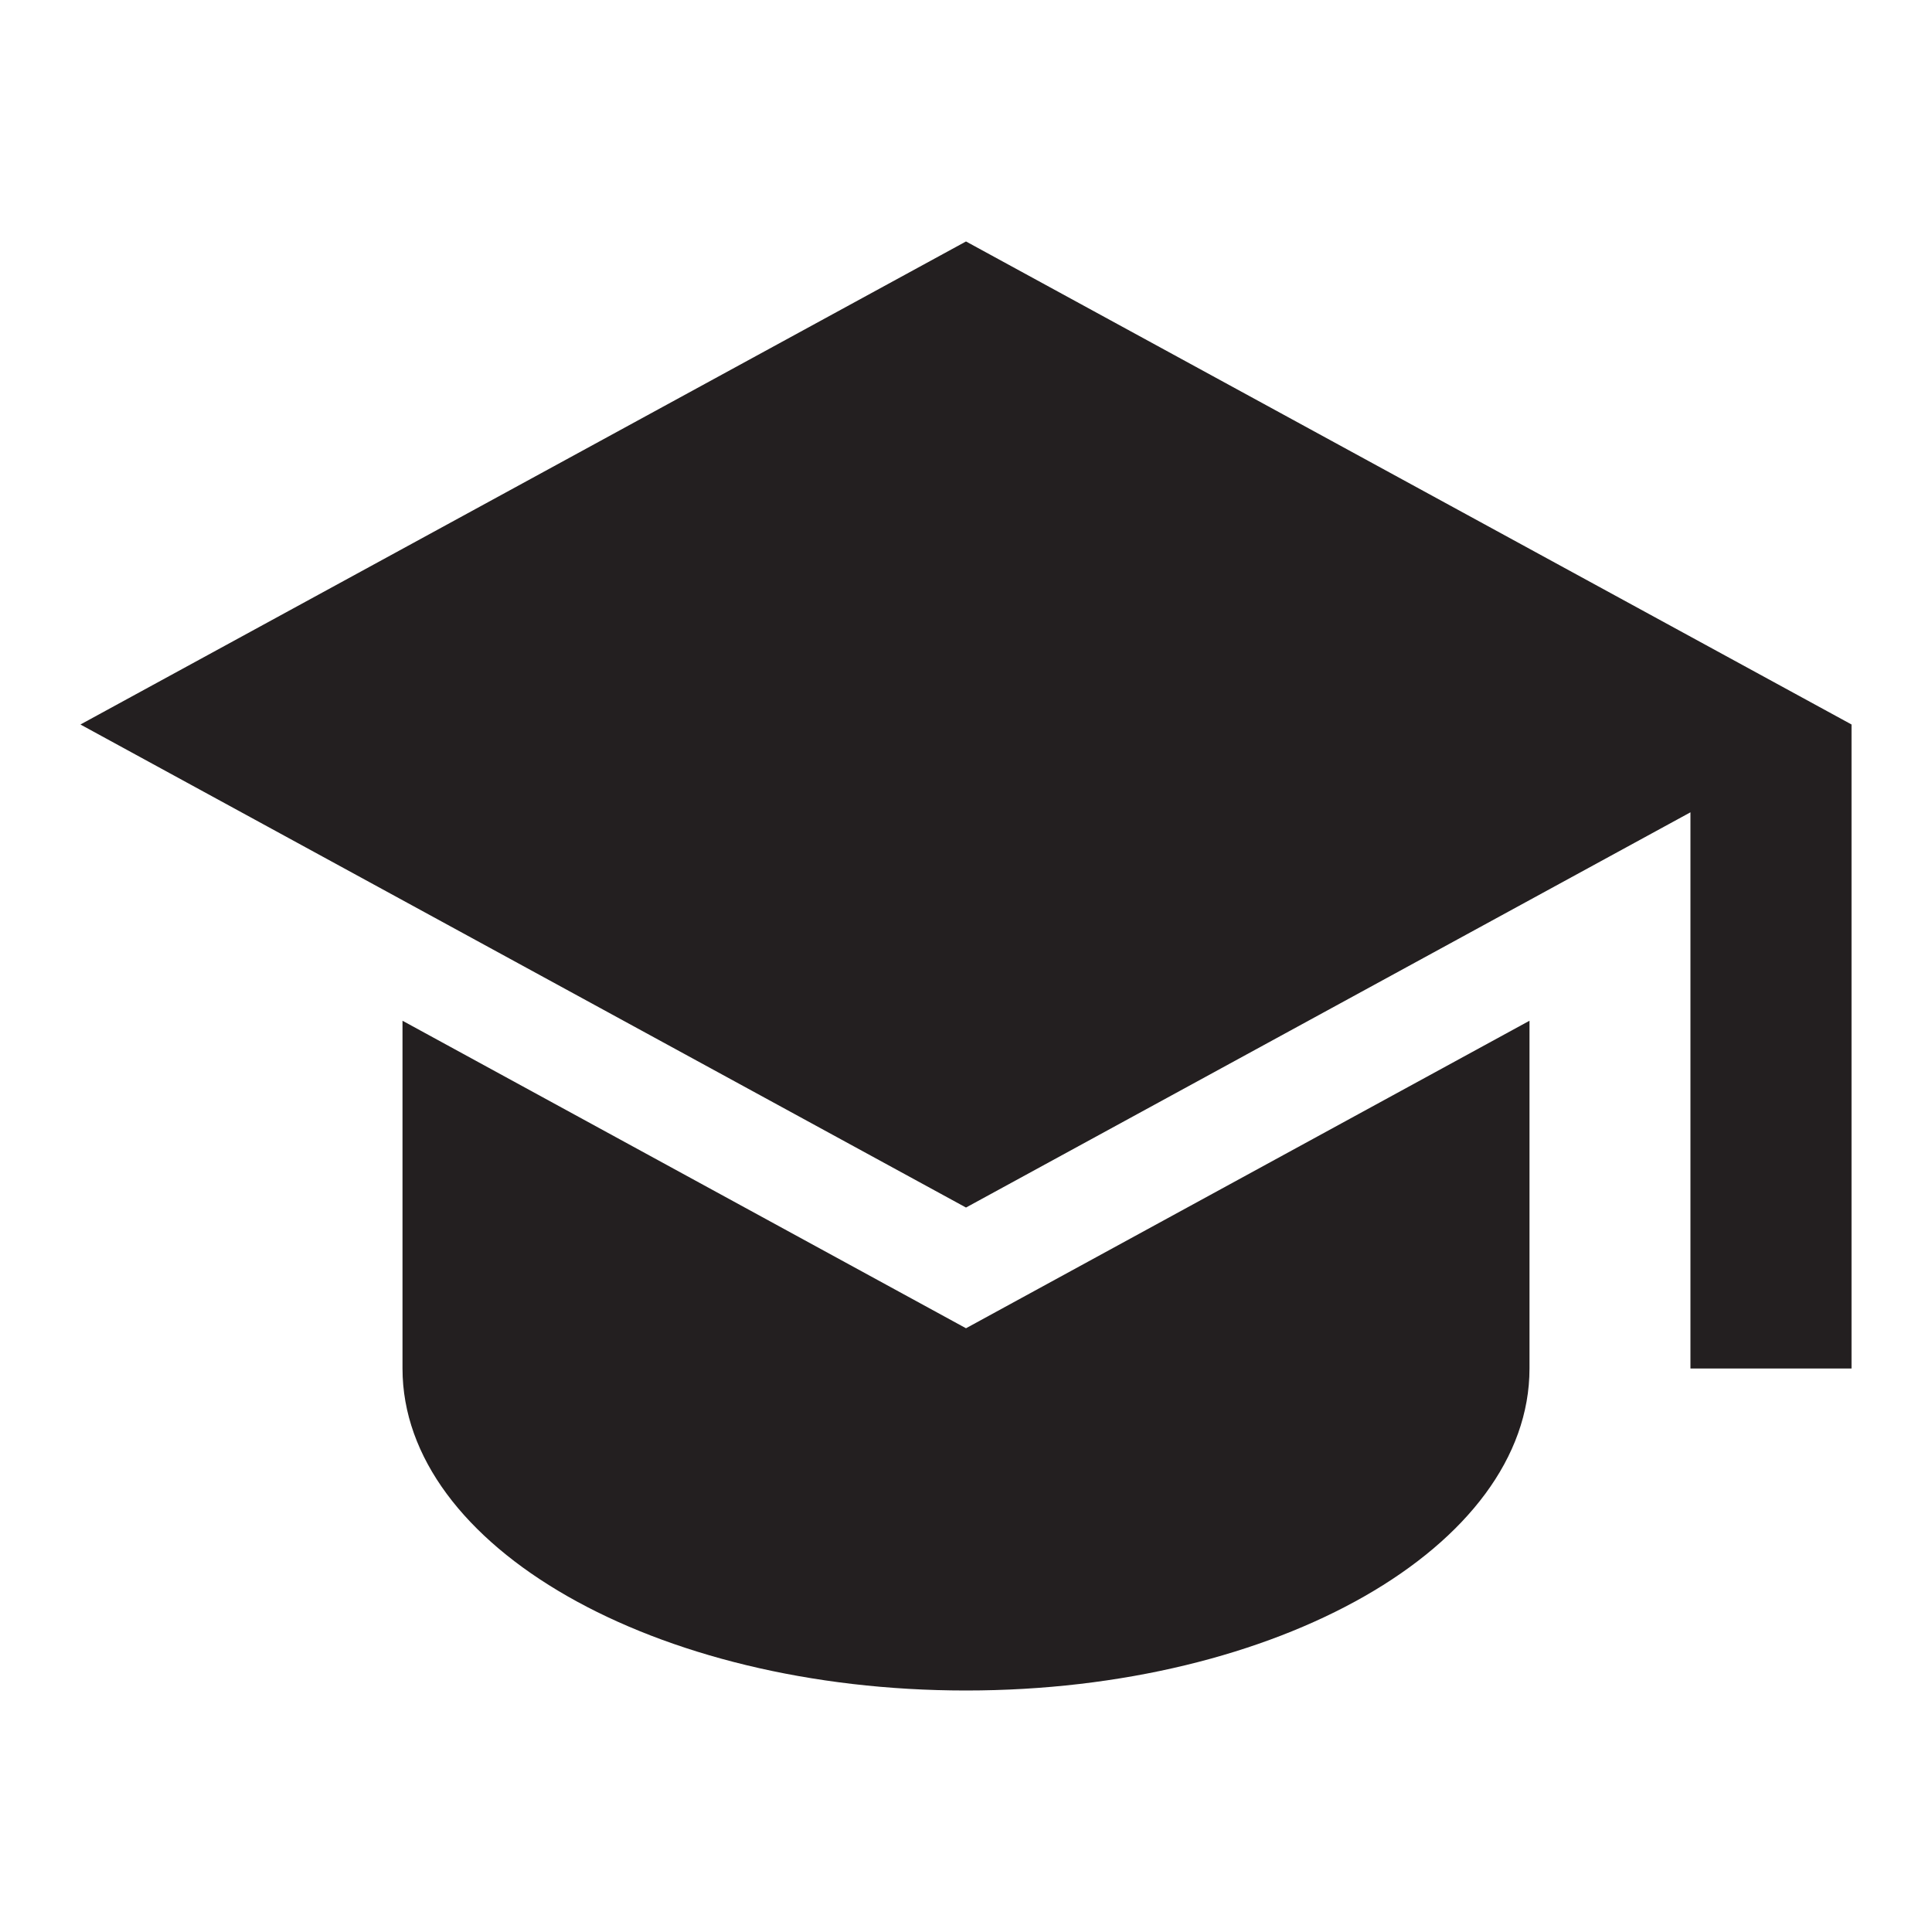
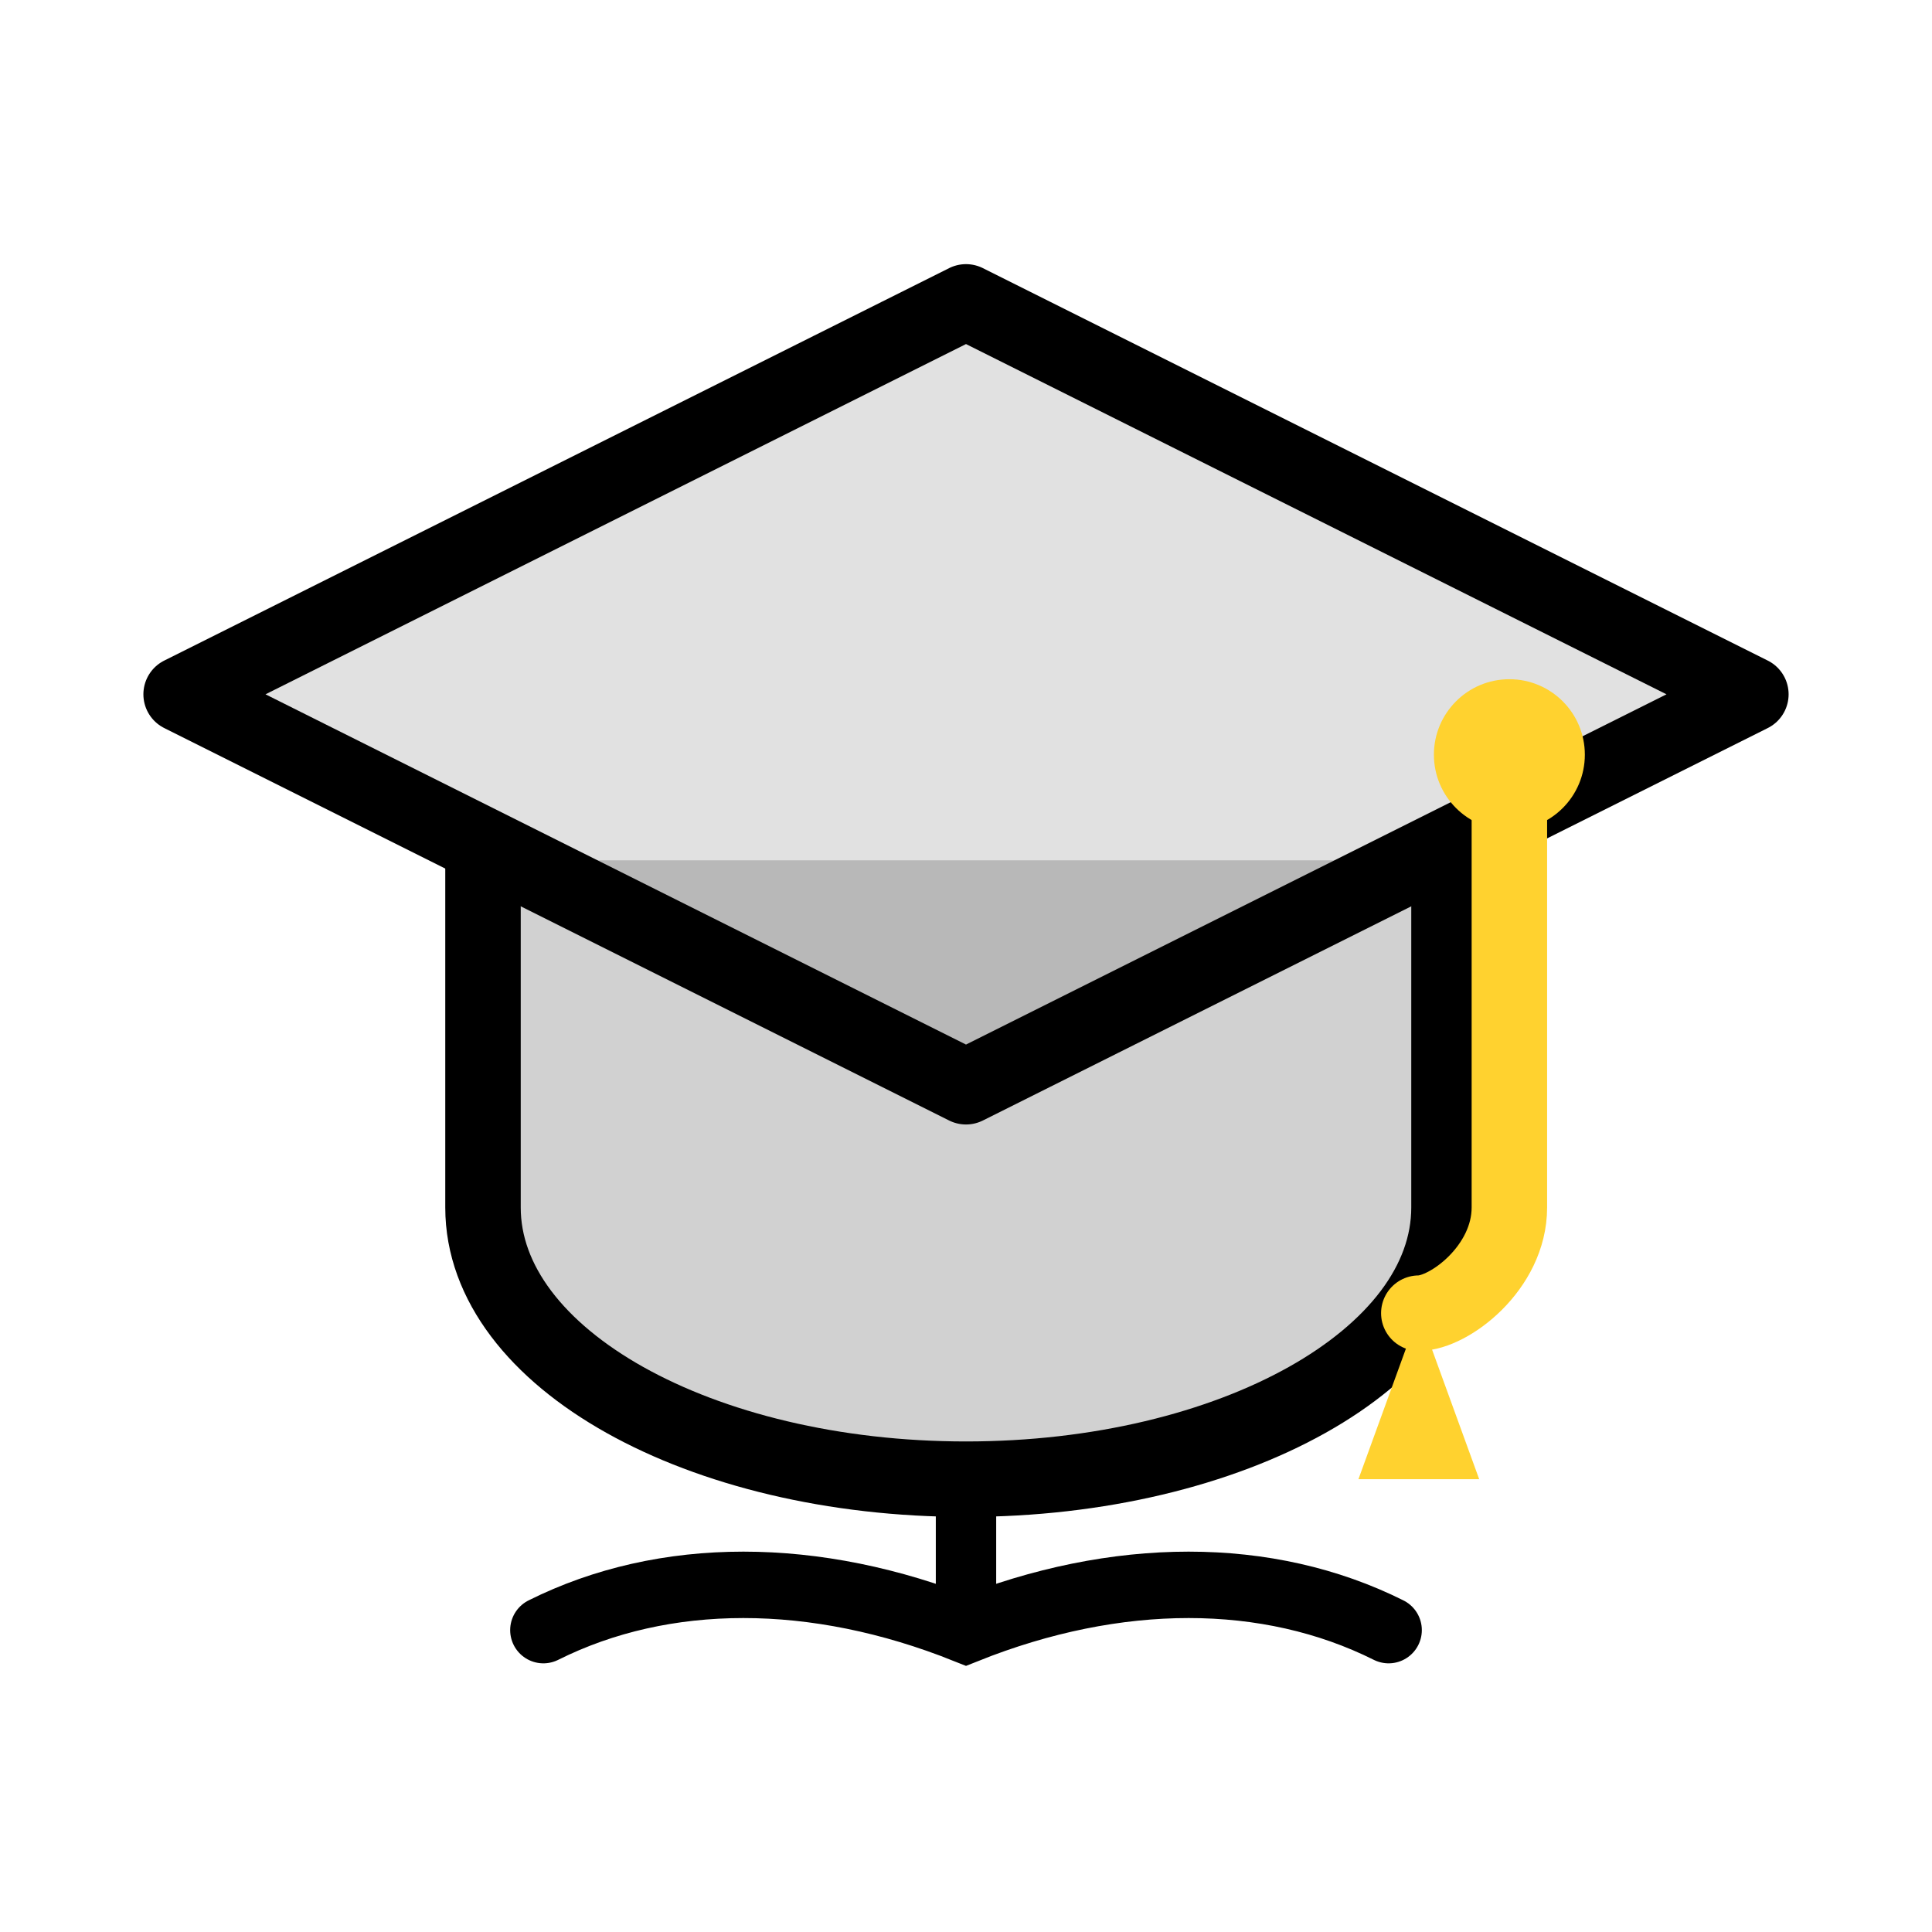
- <svg xmlns="http://www.w3.org/2000/svg" viewBox="0 0 24 24" fill="#231f20">
-   <path d="M12 3L1 9l11 6 9-4.91V17h2V9L12 3z" opacity="0.25" />
-   <path d="M12 3L1 9l11 6 9-4.91V17h2V9L12 3zm0 13.5l-7-3.82V17c0 2.21 3.13 4 7 4s7-1.79 7-4v-4.32l-7 3.82z" />
+ <svg xmlns="http://www.w3.org/2000/svg" viewBox="0 0 64 64" fill="none">
+   <polygon points="32,10 6,23 32,36 58,23" fill="currentColor" fill-opacity="0.12" />
+   <polygon points="32,10 6,23 32,36 58,23" stroke="currentColor" stroke-width="2.5" stroke-linecap="round" stroke-linejoin="round" />
+   <path d="M16 28.5v11.5c0 5 7.2 9 16 9s16-4 16-9V28.5" fill="currentColor" fill-opacity="0.18" stroke="currentColor" stroke-width="2.5" stroke-linecap="round" />
+   <path d="M50 25v15c0 2-2 3.5-3 3.5" stroke="#ffd22f" stroke-width="2.5" stroke-linecap="round" />
+   <circle cx="50" cy="25" r="2.5" fill="#ffd22f" />
+   <path d="M47 43.5l-2 5.5h4l-2-5.5z" fill="#ffd22f" />
+   <path d="M18 54c4-2 9-2 14 0 5-2 10-2 14 0" stroke="currentColor" stroke-width="2.2" stroke-linecap="round" />
+   <path d="M32 49v5" stroke="currentColor" stroke-width="2" stroke-linecap="round" />
</svg>
